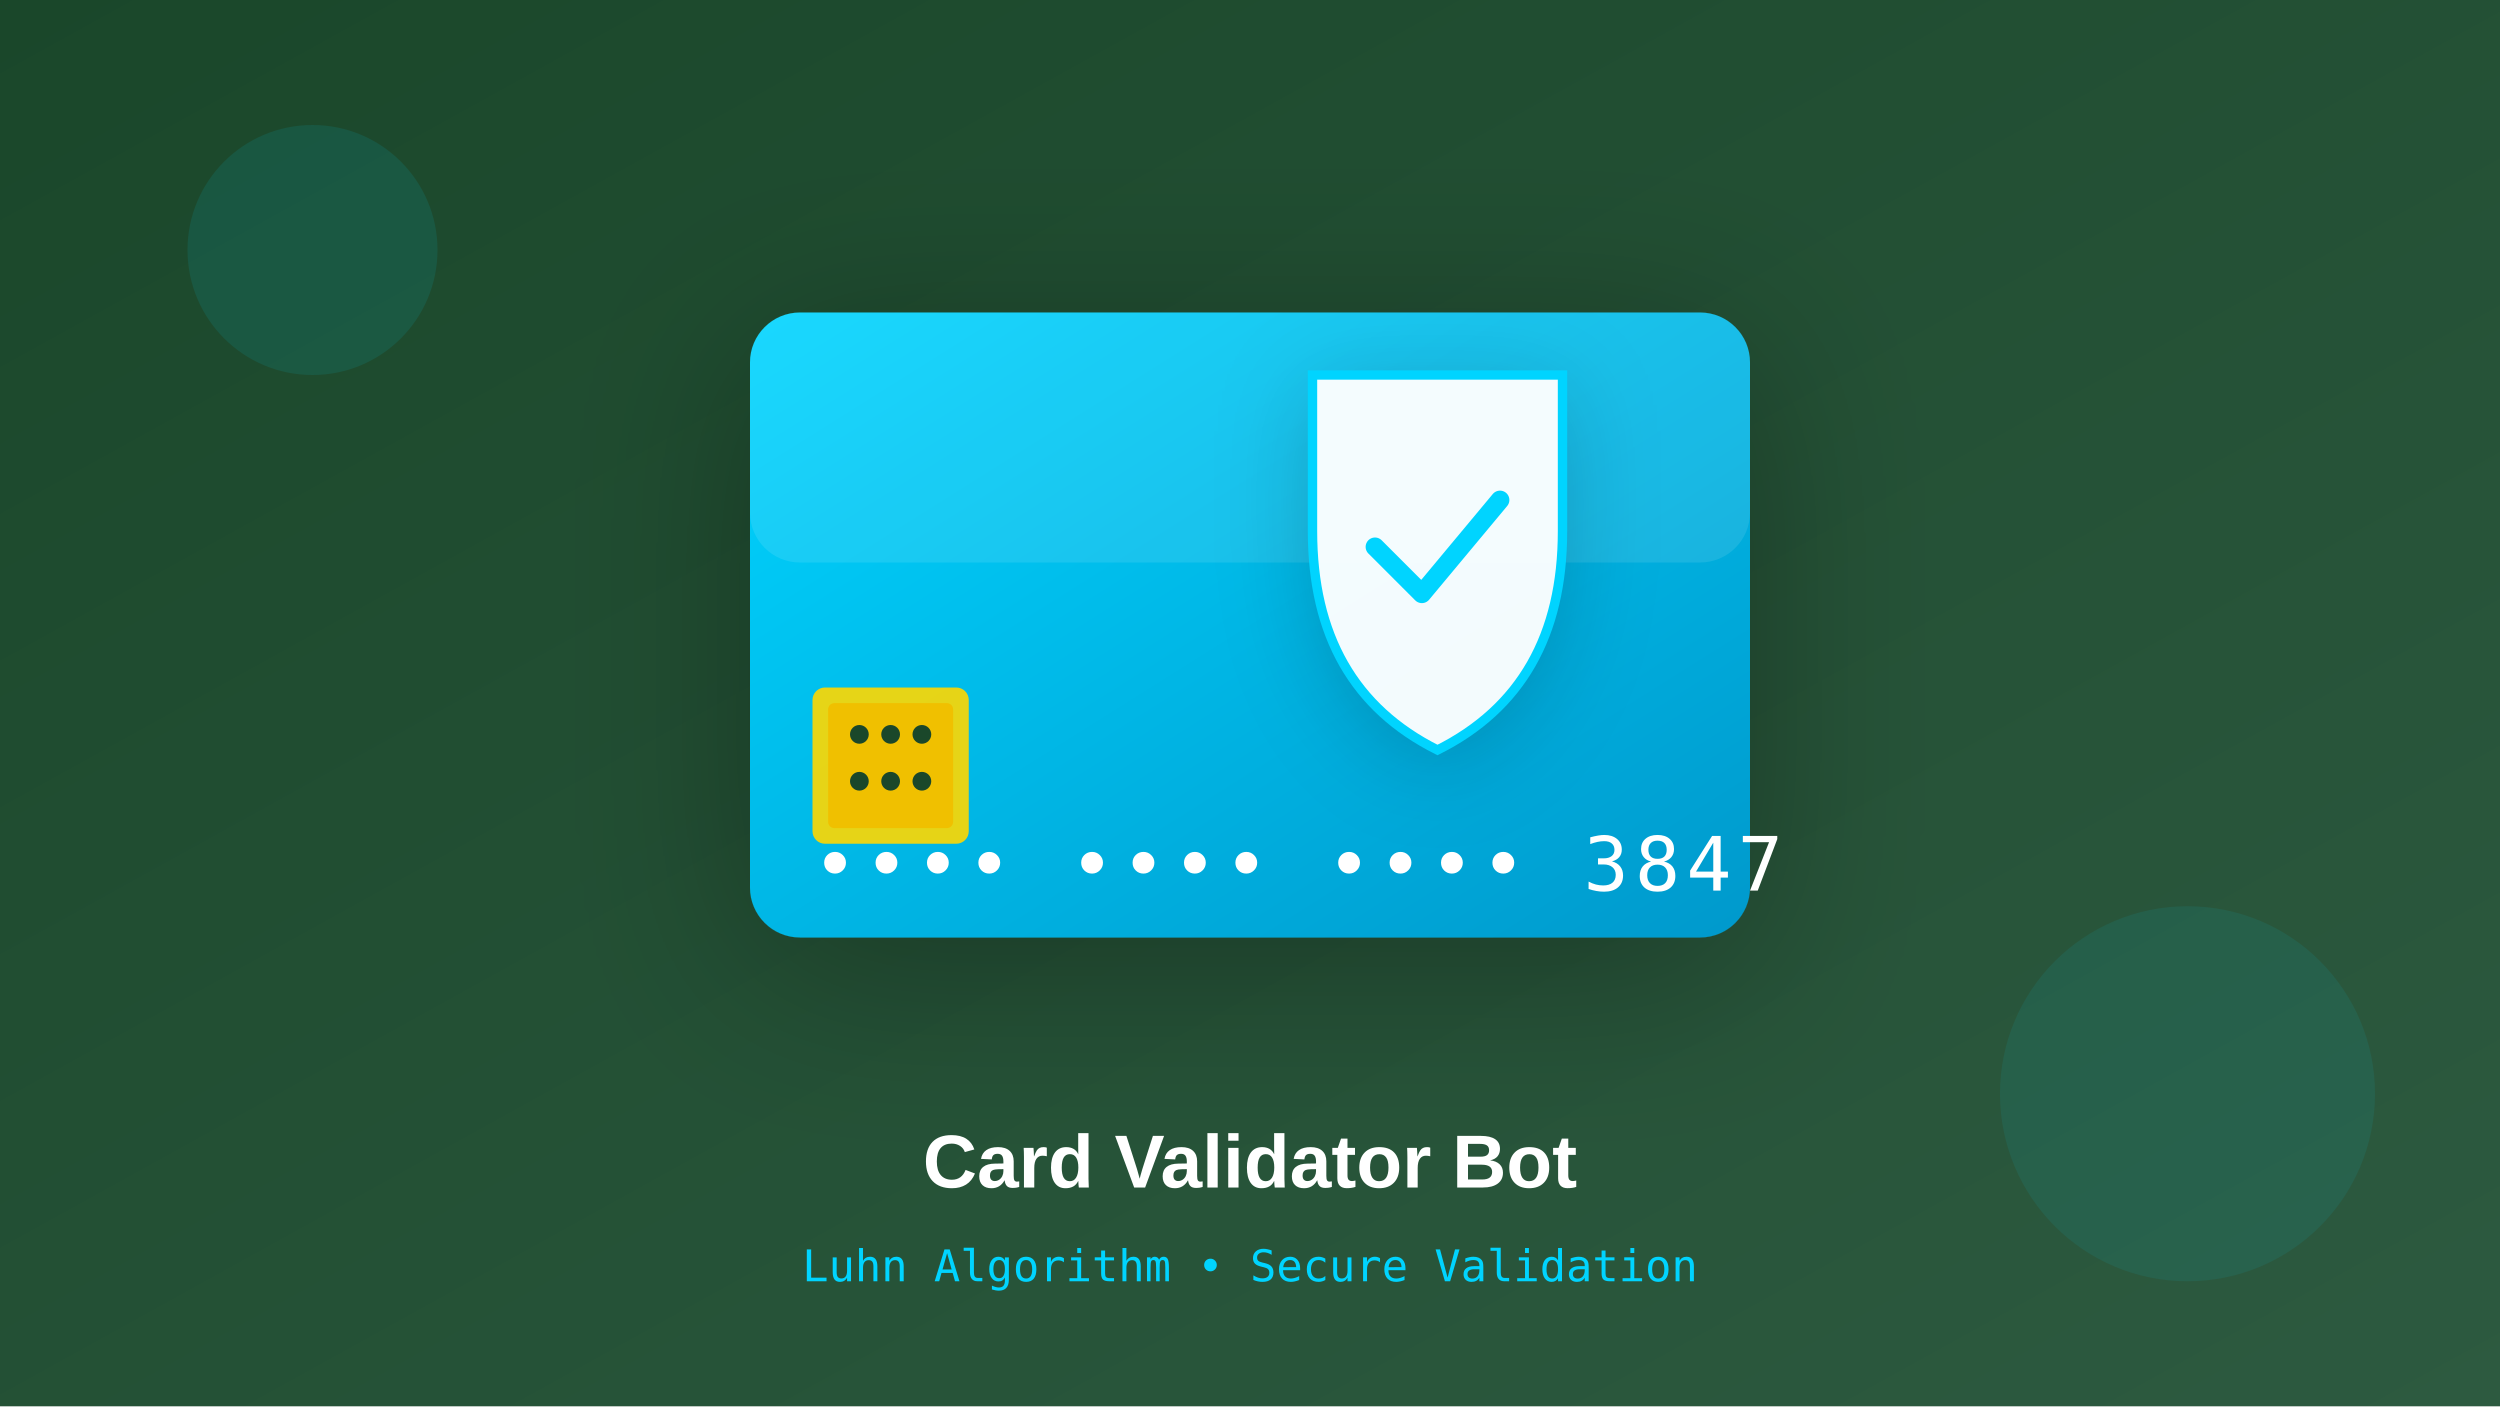
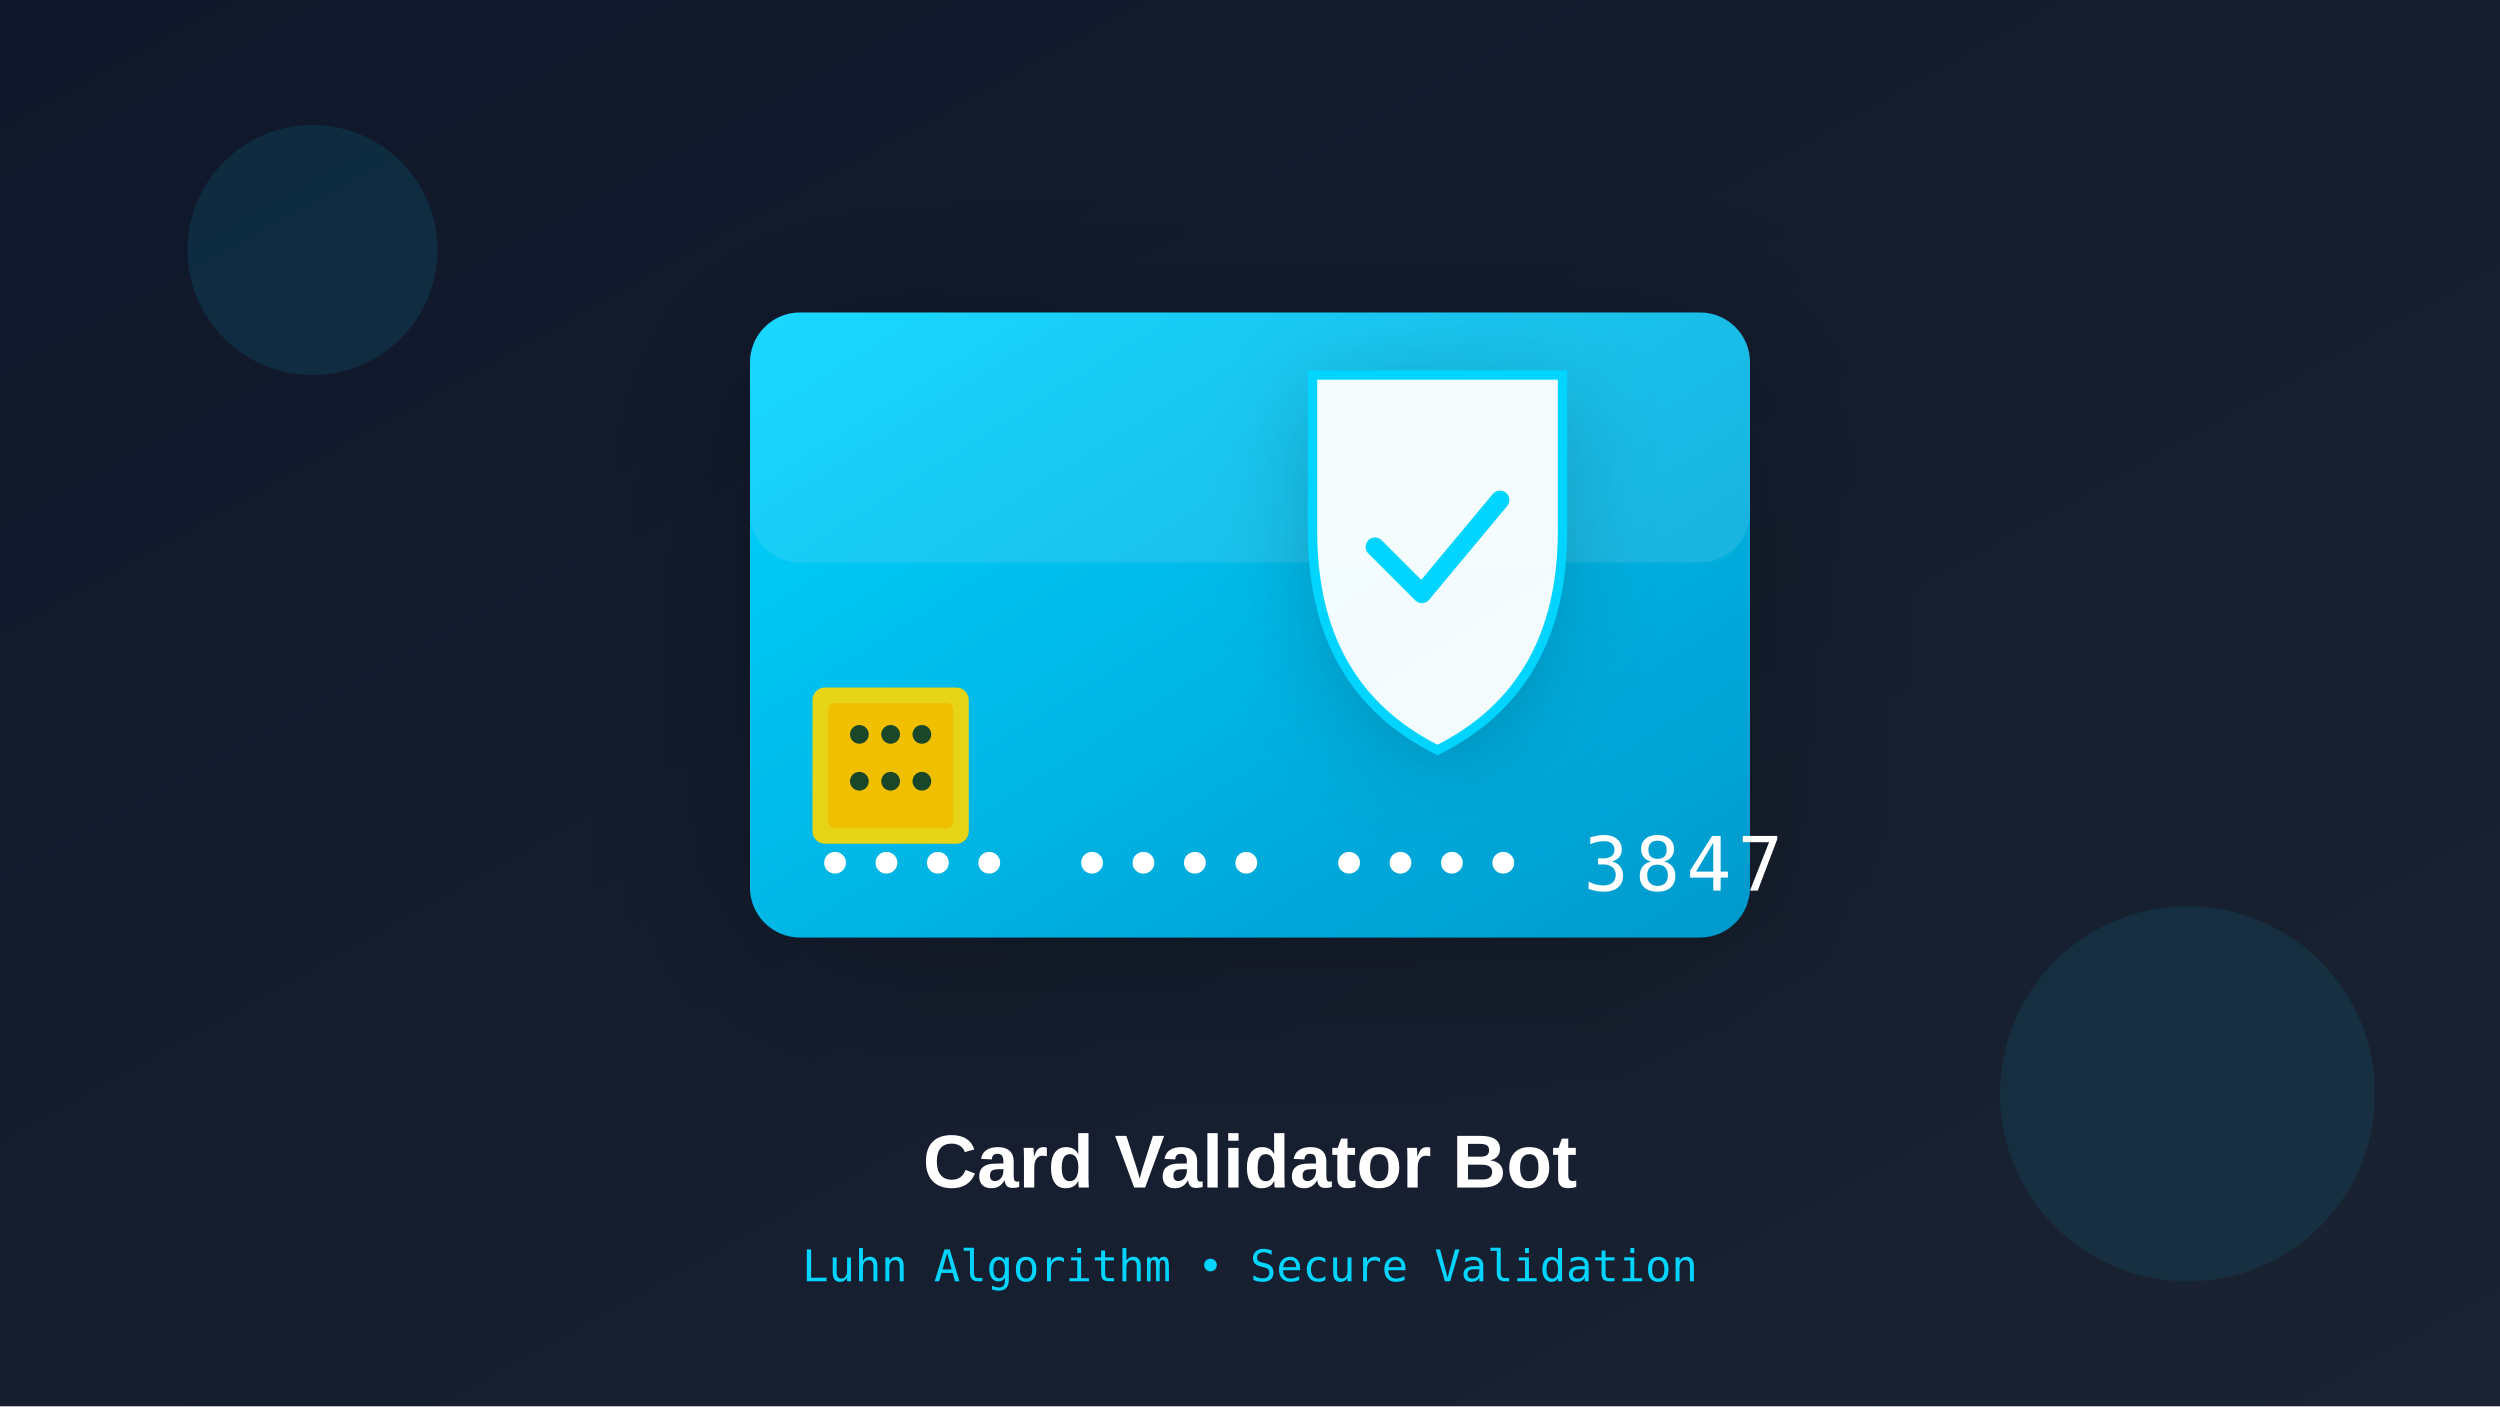
<svg xmlns="http://www.w3.org/2000/svg" viewBox="0 0 800 450" width="800" height="450">
  <defs>
    <linearGradient id="bg" x1="0%" y1="0%" x2="100%" y2="100%">
-       <stop offset="0%" style="stop-color:#1a472a;stop-opacity:1" />
-       <stop offset="100%" style="stop-color:#2d5a40;stop-opacity:1" />
+       <stop offset="0%" style="stop-color:#0f172a;stop-opacity:1" />
+       <stop offset="100%" style="stop-color:#1a2332;stop-opacity:1" />
    </linearGradient>
    <linearGradient id="card" x1="0%" y1="0%" x2="100%" y2="100%">
      <stop offset="0%" style="stop-color:#00d4ff;stop-opacity:1" />
      <stop offset="100%" style="stop-color:#0099cc;stop-opacity:1" />
    </linearGradient>
  </defs>
  <rect width="800" height="450" fill="url(#bg)" />
  <circle cx="100" cy="80" r="40" fill="#00d4ff" opacity="0.1" />
  <circle cx="700" cy="350" r="60" fill="#00d4ff" opacity="0.08" />
  <g transform="translate(240, 100)">
    <rect x="0" y="0" width="320" height="200" rx="16" fill="url(#card)" filter="drop-shadow(0 10px 30px rgba(0, 0, 0, 0.3))" />
    <rect x="0" y="0" width="320" height="80" rx="16" fill="#fff" opacity="0.1" />
    <rect x="20" y="120" width="50" height="50" rx="4" fill="#ffd700" opacity="0.9" />
    <rect x="25" y="125" width="40" height="40" rx="2" fill="#f0c000" />
    <circle cx="35" cy="135" r="3" fill="#1a472a" />
    <circle cx="45" cy="135" r="3" fill="#1a472a" />
    <circle cx="55" cy="135" r="3" fill="#1a472a" />
    <circle cx="35" cy="150" r="3" fill="#1a472a" />
    <circle cx="45" cy="150" r="3" fill="#1a472a" />
    <circle cx="55" cy="150" r="3" fill="#1a472a" />
    <text x="20" y="185" fill="#fff" font-family="monospace" font-size="24" letter-spacing="2">•••• •••• •••• 3847</text>
  </g>
  <g transform="translate(420, 120)">
    <path d="M 0 0 L 80 0 L 80 50 Q 80 100 40 120 Q 0 100 0 50 Z" fill="#fff" opacity="0.95" filter="drop-shadow(0 5px 15px rgba(0, 0, 0, 0.2))" />
    <path d="M 0 0 L 80 0 L 80 50 Q 80 100 40 120 Q 0 100 0 50 Z" fill="none" stroke="#00d4ff" stroke-width="3" />
    <path d="M 20 55 L 35 70 L 60 40" stroke="#00d4ff" stroke-width="6" fill="none" stroke-linecap="round" stroke-linejoin="round" />
  </g>
  <text x="400" y="380" fill="#fff" font-family="Arial, sans-serif" font-size="24" text-anchor="middle" font-weight="bold">Card Validator Bot</text>
  <text x="400" y="410" fill="#00d4ff" font-family="monospace" font-size="14" text-anchor="middle">Luhn Algorithm • Secure Validation</text>
</svg>
